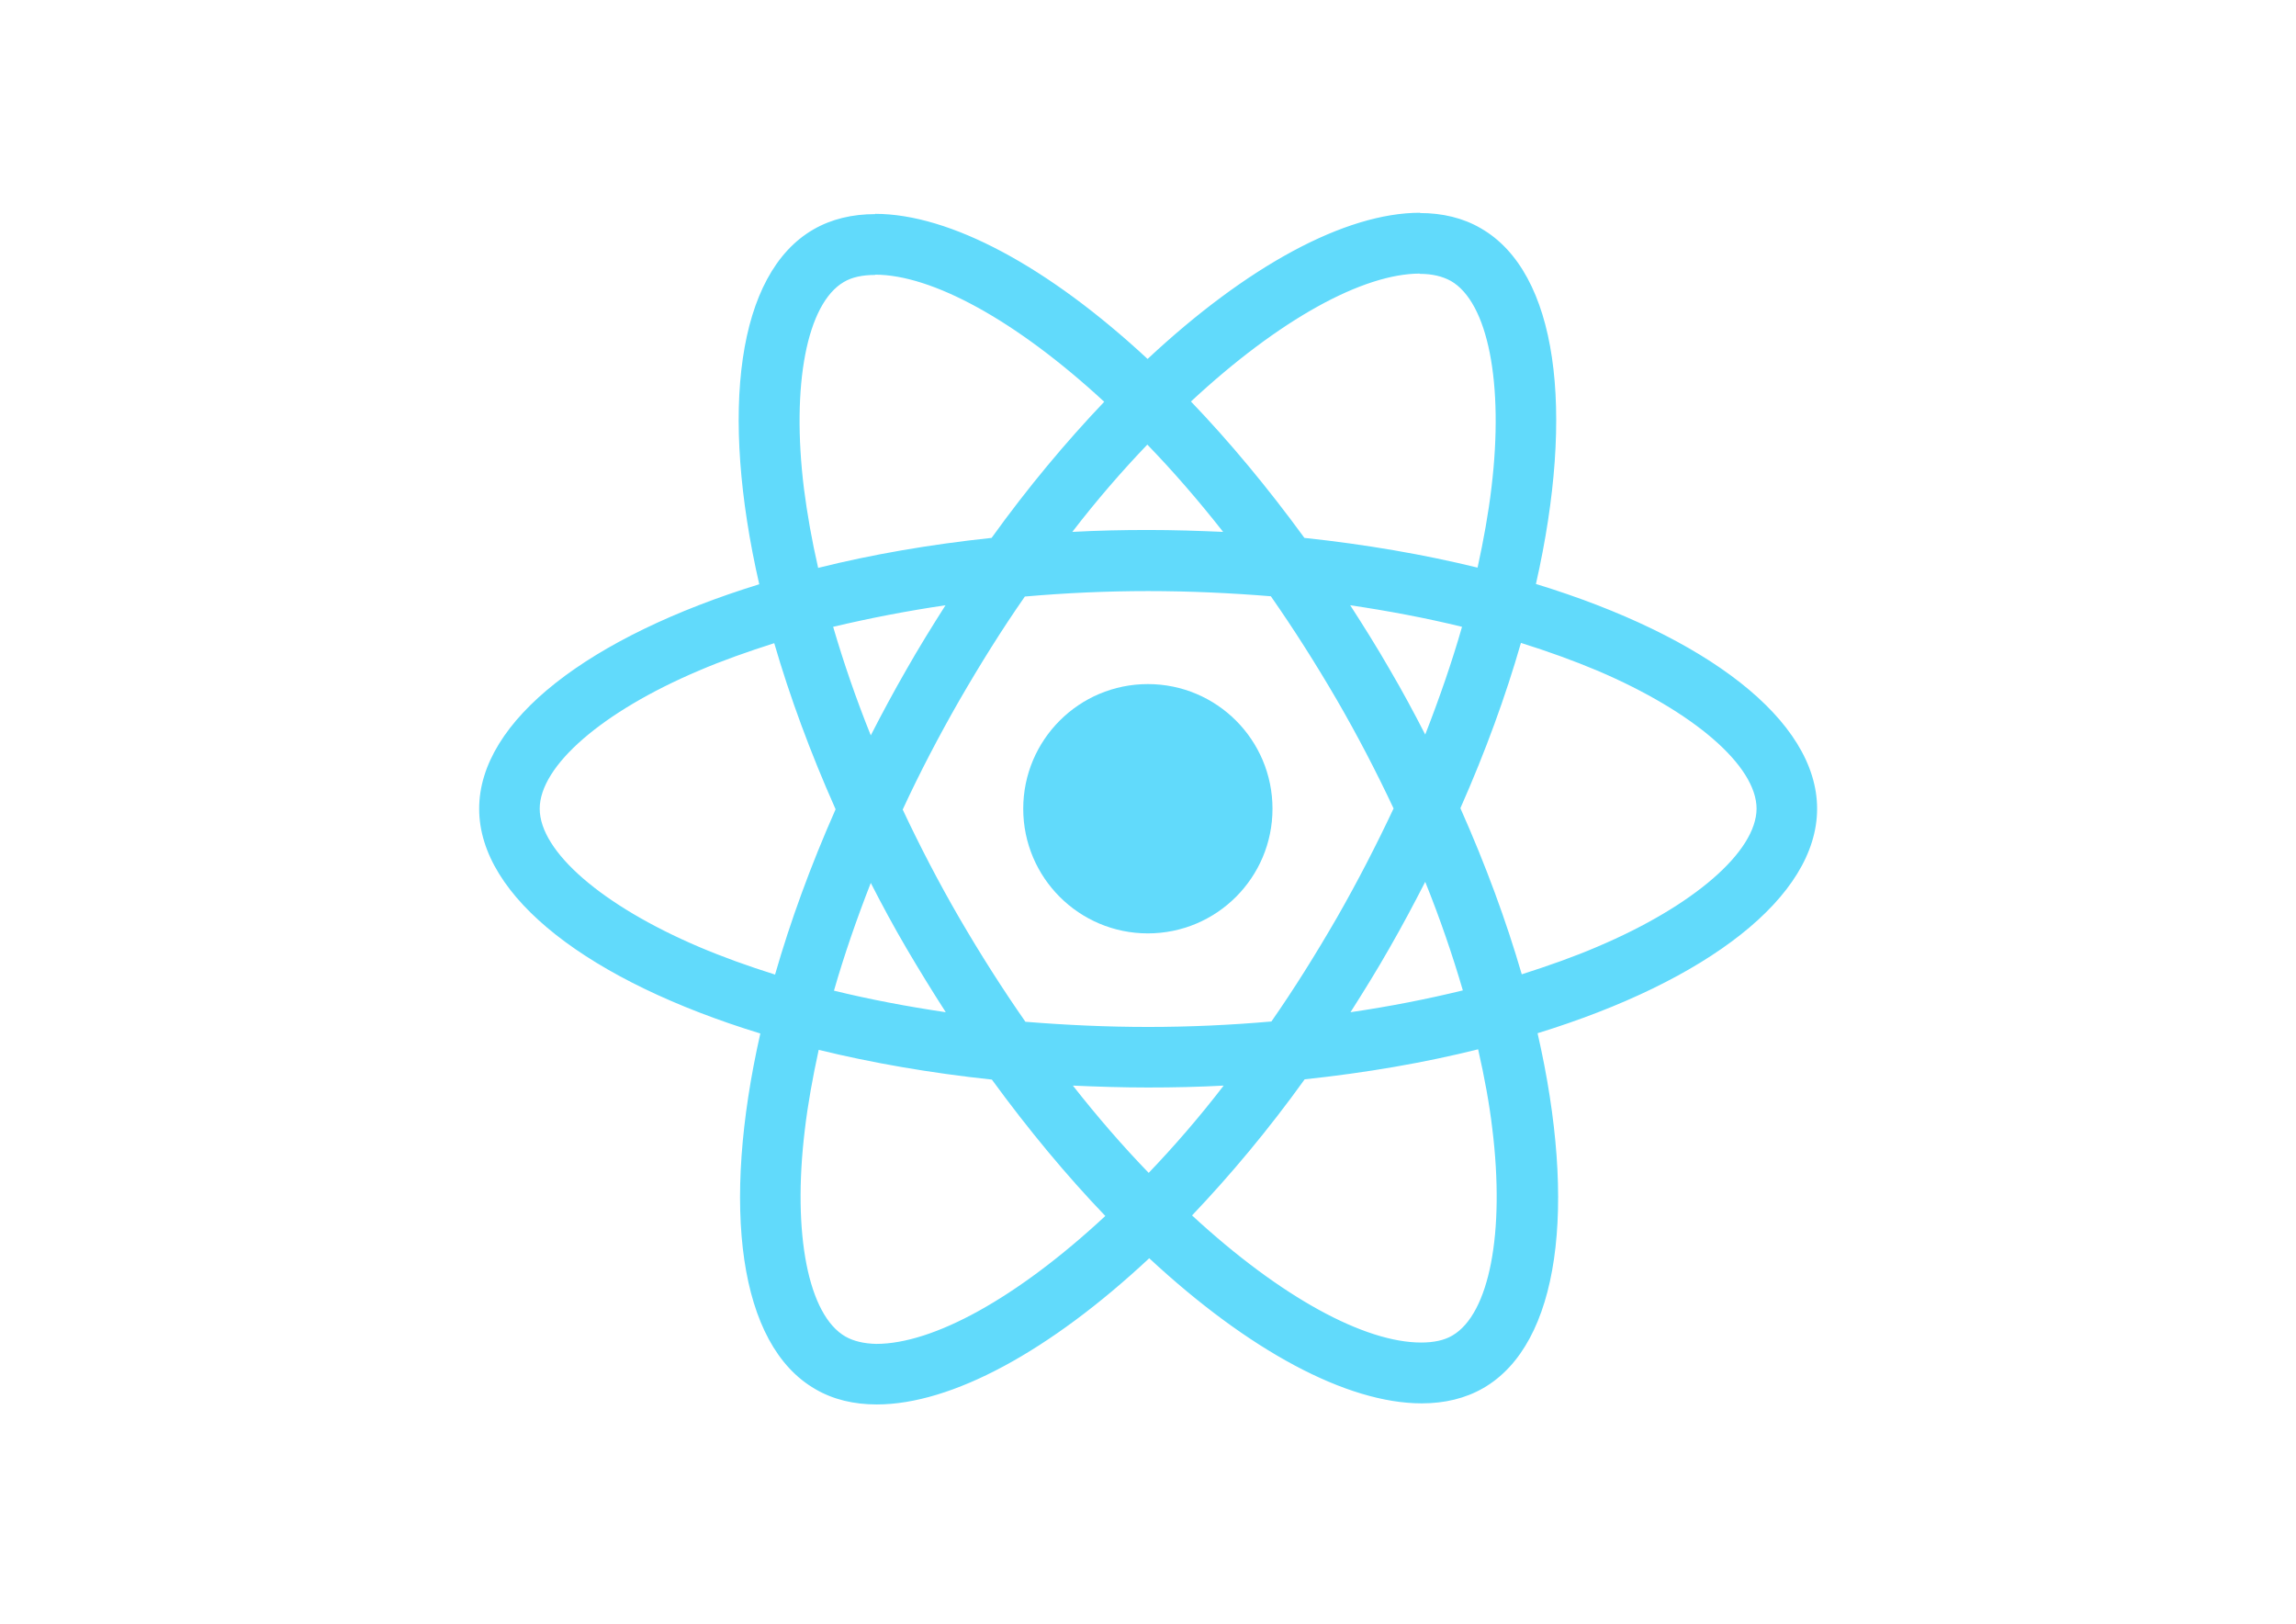
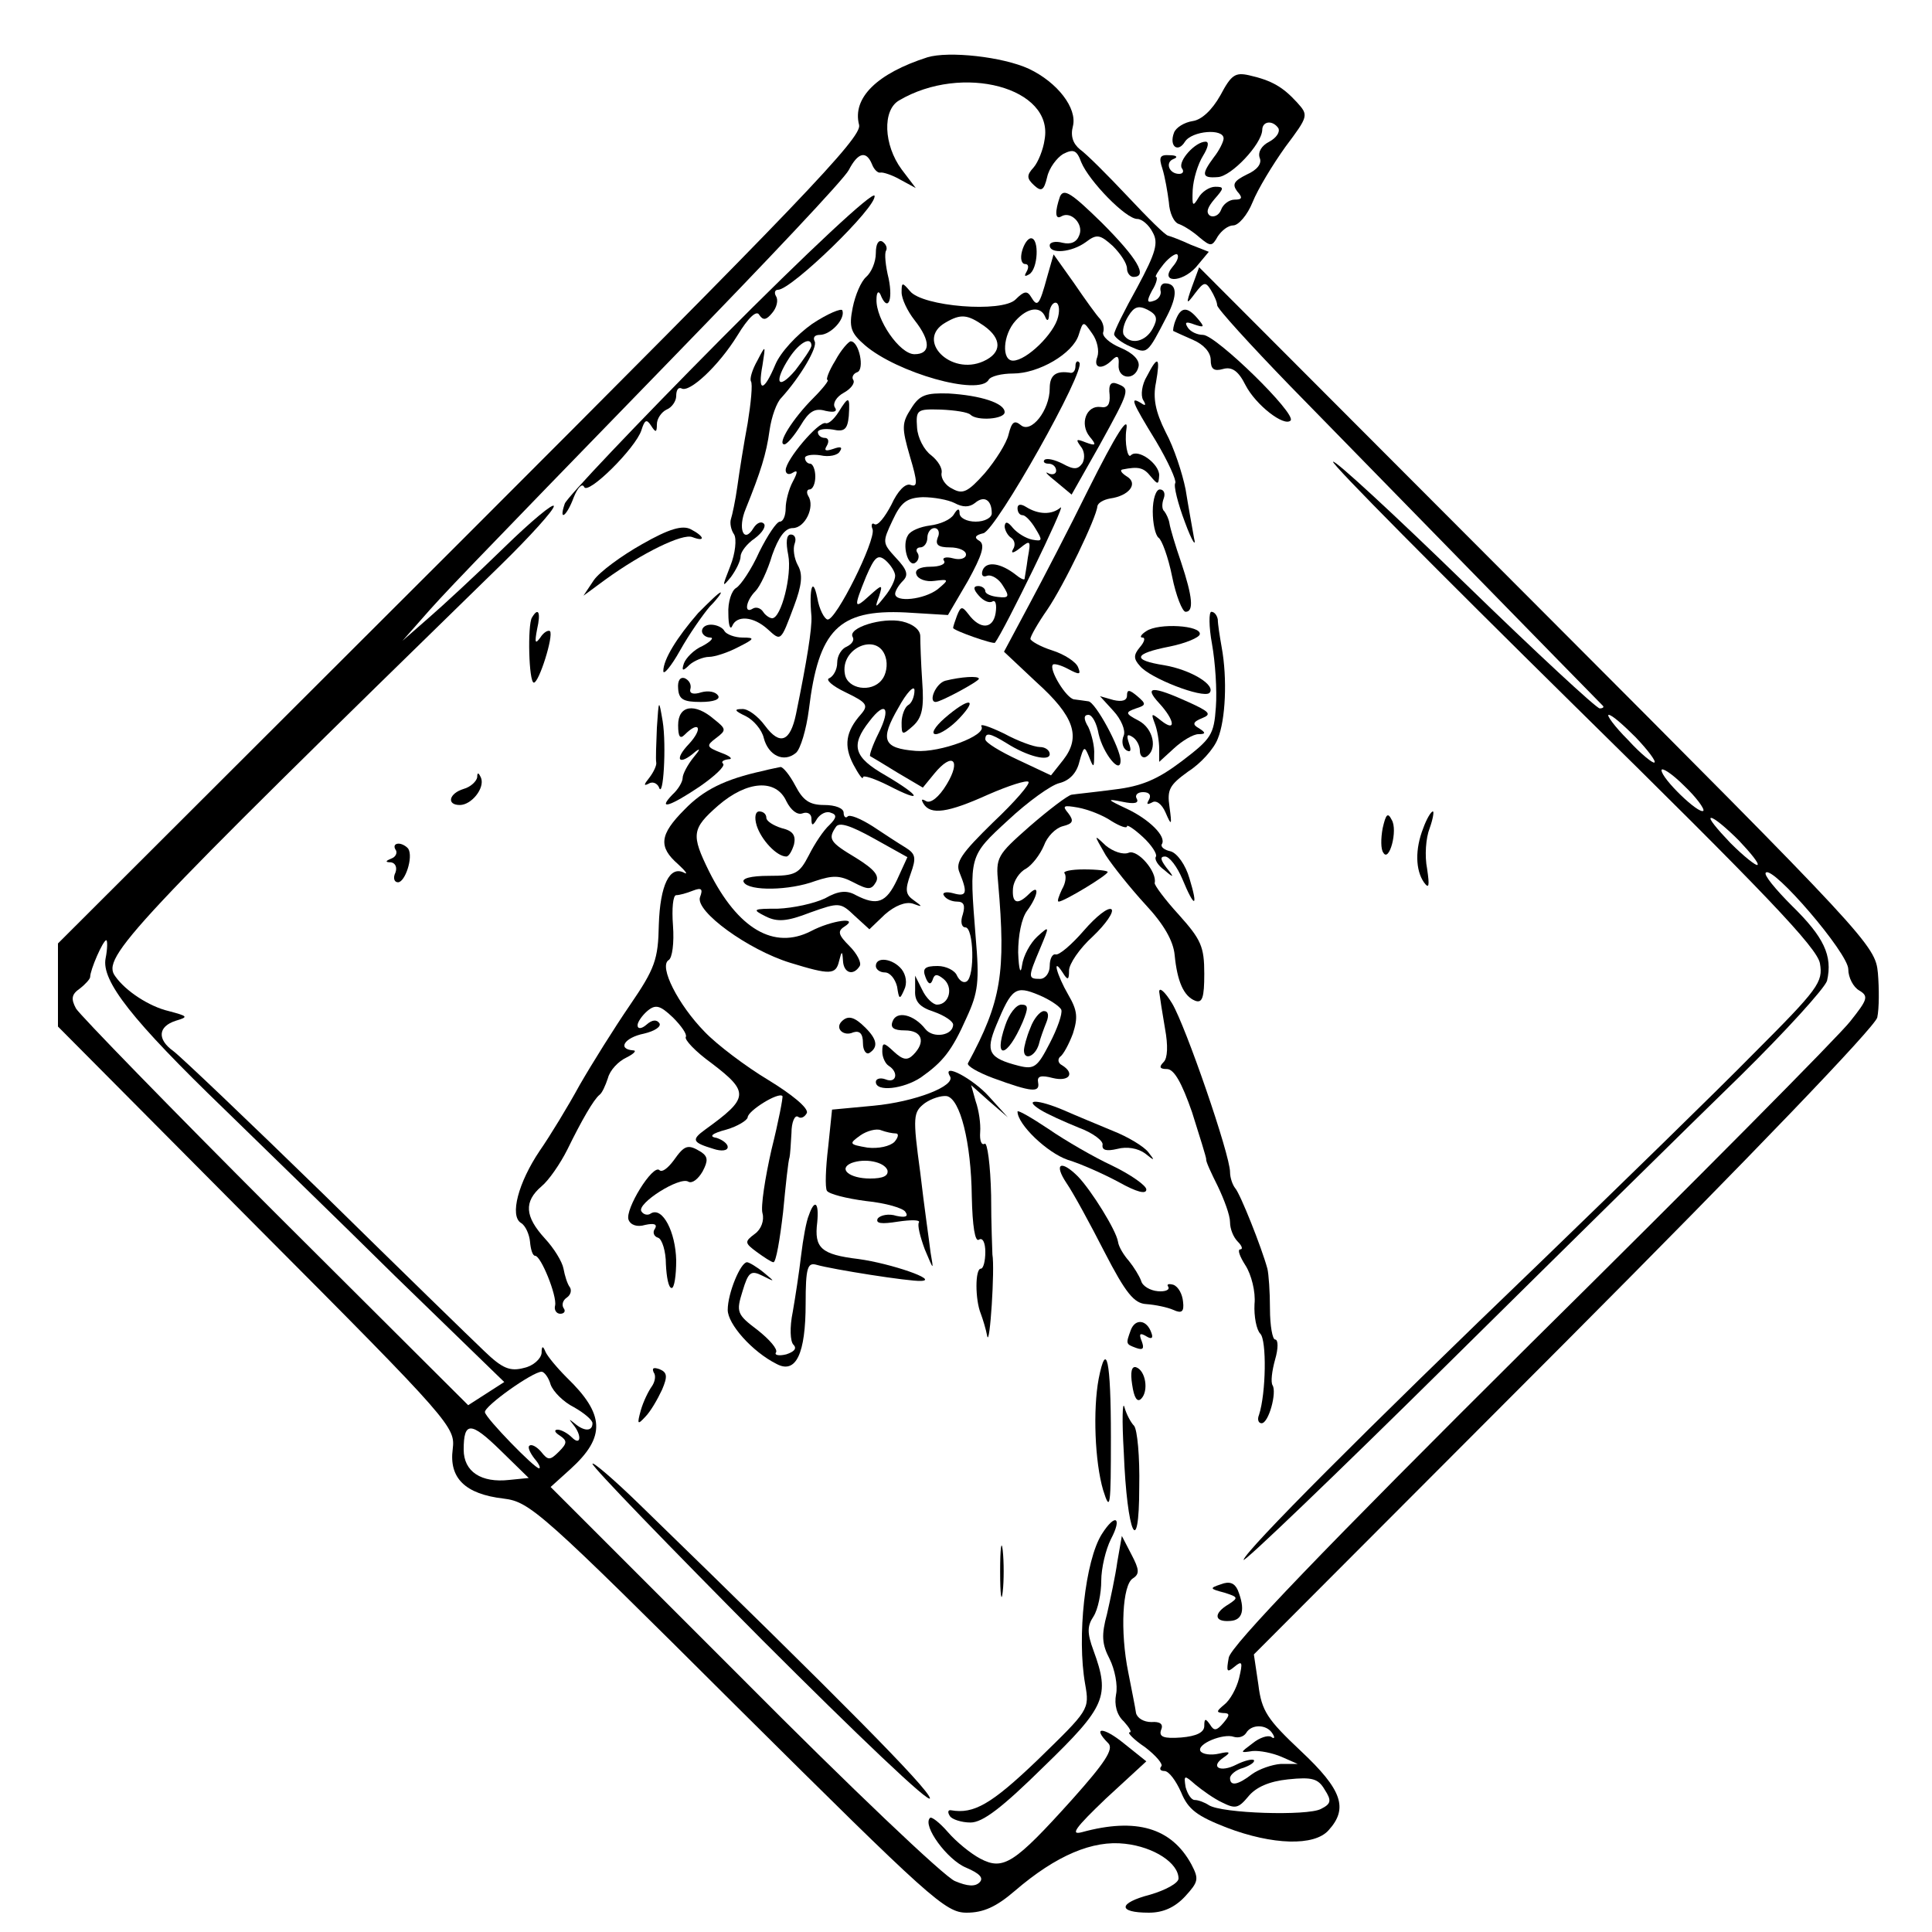
- <svg xmlns="http://www.w3.org/2000/svg" viewBox="0 0 841.9 595.3">
-   <g fill="#61DAFB">
-     <path d="M666.3 296.5c0-32.5-40.7-63.3-103.1-82.4 14.4-63.6 8-114.2-20.2-130.4-6.5-3.8-14.1-5.6-22.4-5.6v22.3c4.6 0 8.3.9 11.4 2.6 13.6 7.8 19.5 37.5 14.9 75.7-1.1 9.4-2.9 19.3-5.1 29.4-19.6-4.8-41-8.5-63.5-10.9-13.5-18.5-27.5-35.3-41.6-50 32.6-30.3 63.2-46.9 84-46.9V78c-27.5 0-63.5 19.6-99.9 53.6-36.4-33.8-72.4-53.2-99.9-53.2v22.3c20.7 0 51.4 16.5 84 46.6-14 14.7-28 31.4-41.3 49.9-22.6 2.4-44 6.1-63.6 11-2.3-10-4-19.7-5.2-29-4.7-38.2 1.1-67.9 14.6-75.8 3-1.8 6.9-2.6 11.5-2.6V78.5c-8.4 0-16 1.8-22.6 5.6-28.1 16.2-34.4 66.7-19.9 130.1-62.2 19.2-102.7 49.9-102.7 82.3 0 32.5 40.7 63.3 103.1 82.4-14.4 63.6-8 114.2 20.2 130.4 6.5 3.8 14.1 5.6 22.5 5.6 27.5 0 63.5-19.6 99.9-53.6 36.4 33.8 72.4 53.2 99.9 53.2 8.4 0 16-1.8 22.6-5.6 28.1-16.2 34.4-66.7 19.9-130.1 62-19.1 102.5-49.9 102.5-82.3zm-130.2-66.7c-3.7 12.9-8.3 26.2-13.5 39.5-4.1-8-8.4-16-13.1-24-4.6-8-9.5-15.8-14.4-23.4 14.2 2.1 27.9 4.7 41 7.9zm-45.8 106.5c-7.8 13.5-15.8 26.3-24.1 38.2-14.9 1.3-30 2-45.2 2-15.1 0-30.2-.7-45-1.9-8.3-11.9-16.4-24.6-24.2-38-7.6-13.1-14.5-26.4-20.8-39.8 6.2-13.4 13.2-26.8 20.7-39.9 7.8-13.5 15.8-26.3 24.1-38.2 14.9-1.3 30-2 45.2-2 15.1 0 30.2.7 45 1.9 8.3 11.9 16.4 24.6 24.2 38 7.6 13.1 14.5 26.4 20.8 39.8-6.3 13.4-13.2 26.8-20.7 39.9zm32.3-13c5.4 13.4 10 26.8 13.8 39.8-13.1 3.2-26.9 5.9-41.2 8 4.9-7.7 9.8-15.6 14.4-23.7 4.6-8 8.9-16.1 13-24.1zM421.2 430c-9.3-9.6-18.6-20.3-27.8-32 9 .4 18.2.7 27.5.7 9.4 0 18.7-.2 27.8-.7-9 11.7-18.3 22.4-27.5 32zm-74.4-58.9c-14.2-2.1-27.9-4.7-41-7.9 3.7-12.9 8.3-26.2 13.5-39.5 4.1 8 8.4 16 13.1 24 4.7 8 9.5 15.8 14.4 23.4zM420.7 163c9.3 9.6 18.6 20.3 27.8 32-9-.4-18.2-.7-27.5-.7-9.4 0-18.7.2-27.8.7 9-11.7 18.3-22.4 27.5-32zm-74 58.9c-4.9 7.7-9.8 15.6-14.4 23.7-4.6 8-8.9 16-13 24-5.4-13.4-10-26.8-13.8-39.8 13.1-3.1 26.9-5.8 41.2-7.9zm-90.5 125.2c-35.4-15.1-58.3-34.9-58.3-50.6 0-15.7 22.9-35.6 58.3-50.6 8.6-3.7 18-7 27.7-10.1 5.7 19.6 13.2 40 22.5 60.9-9.2 20.8-16.6 41.1-22.2 60.6-9.9-3.1-19.3-6.5-28-10.2zM310 490c-13.6-7.8-19.5-37.5-14.9-75.7 1.1-9.4 2.9-19.3 5.1-29.4 19.6 4.8 41 8.5 63.5 10.9 13.5 18.5 27.5 35.3 41.6 50-32.6 30.3-63.2 46.9-84 46.9-4.5-.1-8.3-1-11.3-2.7zm237.2-76.2c4.7 38.2-1.1 67.9-14.6 75.8-3 1.8-6.9 2.6-11.5 2.6-20.7 0-51.4-16.5-84-46.6 14-14.7 28-31.4 41.3-49.9 22.6-2.4 44-6.1 63.6-11 2.3 10.1 4.1 19.8 5.2 29.1zm38.5-66.7c-8.6 3.7-18 7-27.7 10.1-5.7-19.6-13.2-40-22.5-60.9 9.2-20.8 16.6-41.1 22.2-60.6 9.9 3.1 19.3 6.5 28.1 10.2 35.4 15.1 58.3 34.9 58.3 50.6-.1 15.7-23 35.6-58.4 50.6zM320.8 78.4z" />
-     <circle cx="420.9" cy="296.5" r="45.7" />
-     <path d="M520.5 78.1z" />
+ <svg xmlns="http://www.w3.org/2000/svg" version="1.0" width="300pt" height="300pt" viewBox="0 0 300 300" preserveAspectRatio="xMidYMid meet">
+   <g transform="translate(0,300) scale(0.1,-0.1)" fill="#000000" stroke="none">
+     <path d="M1440 2911 c-78 -25 -117 -63 -106 -105 5 -19 -92 -120 -619 -647 l-625 -624 0 -65 0 -64 309 -311 c303 -304 308 -311 304 -345 -6 -45 19 -70 79 -77 41 -5 58 -20 363 -324 300 -298 323 -319 356 -319 26 0 46 9 75 34 64 55 121 79 171 73 45 -5 83 -30 83 -54 0 -7 -20 -18 -44 -25 -50 -13 -51 -28 -2 -28 22 0 40 8 56 25 21 23 22 27 10 50 -31 57 -86 73 -170 50 -19 -5 -10 7 37 52 l63 58 -35 28 c-32 26 -50 26 -24 0 9 -9 -6 -31 -56 -87 -90 -100 -107 -111 -143 -92 -15 8 -37 26 -50 41 -13 15 -26 25 -28 22 -12 -12 27 -65 56 -77 21 -9 28 -16 21 -23 -7 -7 -19 -6 -38 2 -16 6 -164 147 -328 312 l-300 300 31 28 c55 50 53 85 -6 142 -15 15 -30 33 -33 40 -4 10 -6 9 -6 -2 -1 -9 -13 -20 -27 -23 -22 -6 -34 -1 -62 26 -19 18 -131 127 -249 243 -118 115 -223 215 -234 223 -25 18 -24 38 4 47 20 6 19 7 -11 15 -30 7 -67 31 -83 54 -22 29 19 73 599 639 45 44 82 85 82 91 0 6 -35 -23 -77 -64 -43 -42 -96 -91 -118 -110 l-40 -35 30 34 c35 40 55 61 395 411 140 144 261 272 268 286 14 27 27 31 36 9 3 -8 9 -14 13 -13 4 1 19 -4 31 -11 l24 -13 -22 29 c-28 38 -30 92 -4 107 98 58 241 20 226 -61 -2 -15 -10 -35 -17 -43 -11 -12 -11 -17 1 -28 11 -10 15 -8 20 13 3 14 15 30 25 36 16 8 21 6 28 -13 12 -29 69 -88 87 -88 7 0 18 -9 24 -21 9 -16 5 -31 -24 -85 -20 -36 -36 -68 -36 -73 0 -4 11 -13 25 -19 27 -12 26 -13 57 47 17 33 16 51 -3 51 -5 0 -8 -5 -7 -11 2 -6 -3 -14 -10 -16 -11 -4 -12 -1 -3 16 7 11 9 21 6 21 -2 0 3 9 12 20 9 11 19 17 21 15 3 -3 0 -11 -7 -19 -21 -25 13 -26 36 -1 l20 24 -28 11 c-15 7 -31 13 -35 14 -4 0 -32 28 -63 61 -31 33 -64 66 -74 73 -11 9 -15 21 -11 36 7 28 -24 68 -68 89 -41 19 -125 28 -158 18z m350 -421 c-11 -21 -35 -26 -45 -10 -3 5 0 18 7 29 9 15 16 17 30 10 15 -8 16 -14 8 -29z m-1626 -978 c-7 -35 41 -96 185 -235 52 -51 171 -166 264 -258 l170 -165 -28 -18 -28 -18 -299 298 c-165 165 -304 308 -310 318 -8 15 -7 22 6 31 9 7 16 15 16 18 0 11 20 57 25 57 2 0 2 -13 -1 -28z m691 -662 c4 -11 20 -27 36 -35 16 -9 29 -20 29 -25 0 -13 -13 -13 -28 0 -9 7 -9 7 -2 -2 14 -17 12 -34 -2 -20 -7 7 -17 12 -22 12 -6 0 -5 -4 3 -9 12 -8 12 -12 -1 -25 -14 -14 -17 -14 -28 0 -7 8 -15 12 -18 9 -3 -2 1 -11 8 -20 7 -8 10 -15 7 -15 -7 0 -82 77 -84 87 -2 9 74 63 88 63 4 0 11 -9 14 -20z m-64 -148 c-44 -5 -71 13 -71 47 0 44 11 44 57 -1 l44 -43 -30 -3z" />
+     <path d="M1895 2852 c-13 -23 -29 -38 -43 -40 -13 -2 -26 -10 -29 -18 -8 -21 6 -32 17 -14 11 17 60 21 60 5 0 -5 -7 -19 -15 -29 -20 -27 -19 -33 6 -31 21 1 68 51 69 73 0 14 16 16 25 3 3 -6 -3 -15 -14 -21 -12 -6 -18 -16 -15 -25 4 -9 -4 -19 -20 -26 -20 -10 -23 -15 -15 -26 9 -10 8 -13 -4 -13 -8 0 -18 -7 -21 -16 -3 -8 -11 -12 -17 -9 -7 5 -4 13 7 26 15 17 15 19 1 19 -9 0 -21 -8 -26 -17 -9 -15 -10 -13 -9 12 1 17 8 40 16 53 8 13 10 22 4 22 -16 0 -43 -30 -37 -41 4 -5 2 -9 -4 -9 -16 0 -22 18 -9 23 8 3 5 6 -6 6 -15 1 -17 -3 -11 -21 4 -13 8 -36 10 -52 1 -17 8 -32 16 -34 8 -3 22 -12 32 -21 17 -14 19 -14 28 2 6 9 16 17 24 17 8 0 22 16 30 36 8 20 31 58 51 86 36 48 36 49 18 69 -22 24 -39 34 -74 42 -22 5 -28 1 -45 -31z" />
+     <path d="M1119 2473 c-130 -131 -239 -246 -242 -255 -10 -29 3 -20 14 10 6 15 13 22 16 16 5 -14 80 60 89 88 5 16 8 18 15 7 7 -11 9 -11 9 2 0 9 7 19 15 23 8 3 15 13 15 21 0 9 3 14 8 12 12 -8 58 35 87 82 17 28 30 40 34 32 6 -9 11 -8 20 3 7 8 10 20 6 26 -3 5 -2 10 3 10 21 0 154 129 150 146 -2 8 -102 -85 -239 -223z" />
+     <path d="M1646 2695 c-8 -23 -8 -37 2 -31 15 9 35 -12 28 -29 -4 -11 -13 -15 -26 -12 -11 3 -20 1 -20 -4 0 -14 34 -11 56 5 17 13 22 12 42 -6 12 -12 22 -27 22 -35 0 -7 5 -13 10 -13 23 0 6 29 -49 84 -47 46 -59 54 -65 41z" />
+     <path d="M1360 2607 c0 -14 -7 -30 -15 -37 -8 -7 -17 -28 -21 -48 -6 -30 -3 -39 19 -58 50 -43 177 -79 192 -54 3 6 21 10 38 10 40 0 93 31 102 60 7 22 7 22 21 2 8 -11 11 -27 8 -36 -7 -18 7 -21 23 -5 8 8 11 6 10 -7 -2 -23 26 -26 31 -3 2 10 -9 21 -28 29 -17 7 -29 18 -27 24 2 6 0 15 -5 21 -5 5 -23 30 -40 55 l-32 45 -10 -35 c-12 -44 -15 -48 -25 -31 -6 10 -11 9 -24 -4 -21 -21 -145 -11 -164 13 -12 14 -13 14 -13 -2 0 -10 9 -29 20 -43 26 -33 25 -53 0 -53 -23 0 -60 54 -59 85 0 11 3 14 6 8 11 -28 20 -11 13 24 -5 20 -7 40 -4 44 2 4 0 10 -6 14 -6 3 -10 -4 -10 -18z m283 -99 c-6 -26 -49 -68 -70 -68 -18 0 -16 40 4 62 19 21 39 23 46 6 3 -8 6 -6 6 5 1 9 5 17 10 17 5 0 7 -10 4 -22z m-115 -14 c28 -20 28 -42 -1 -55 -51 -23 -106 33 -59 60 24 14 34 13 60 -5z" />
+     <path d="M1587 2610 c-3 -11 -1 -20 5 -20 5 0 6 -5 2 -12 -4 -7 -3 -8 4 -4 14 8 16 56 3 56 -5 0 -11 -9 -14 -20z" />
+     <path d="M1851 2555 c-10 -28 -9 -29 5 -10 13 17 16 18 24 5 5 -8 10 -19 10 -24 0 -5 51 -61 113 -125 90 -92 468 -479 486 -497 2 -2 0 -4 -5 -4 -5 0 -99 87 -209 194 -110 107 -202 192 -205 189 -3 -3 165 -172 373 -377 297 -292 379 -378 383 -402 5 -29 -2 -39 -103 -140 -59 -60 -207 -204 -328 -321 -279 -268 -459 -449 -464 -465 -2 -7 142 131 320 307 178 176 382 377 452 445 70 69 130 135 134 147 9 39 -5 68 -54 116 -26 26 -45 49 -41 52 11 11 128 -125 128 -150 0 -13 8 -28 17 -33 15 -9 13 -14 -14 -48 -17 -22 -240 -247 -496 -500 -321 -319 -466 -470 -469 -488 -4 -22 -3 -24 9 -14 12 10 13 7 7 -18 -4 -16 -14 -34 -23 -41 -12 -10 -13 -12 -2 -13 11 0 11 -3 1 -15 -11 -13 -15 -13 -21 -3 -7 10 -9 10 -9 -2 0 -10 -12 -16 -36 -18 -27 -2 -35 1 -31 12 4 9 -2 13 -15 12 -12 0 -22 6 -24 14 -1 8 -7 37 -12 63 -13 64 -9 136 7 146 11 7 10 14 -2 37 l-15 29 -7 -40 c-3 -22 -11 -59 -16 -81 -9 -33 -8 -47 4 -70 8 -16 13 -41 10 -55 -3 -16 1 -32 12 -42 9 -10 13 -17 9 -17 -4 0 6 -11 24 -23 17 -13 29 -27 25 -30 -3 -4 -1 -7 5 -7 7 0 18 -15 26 -33 11 -27 25 -37 71 -55 71 -27 136 -29 158 -4 31 34 21 63 -43 123 -52 49 -61 62 -66 103 l-7 47 481 482 c294 295 483 492 487 507 3 14 3 45 1 69 -4 43 -14 54 -529 570 l-525 526 -11 -30z m689 -700 c18 -19 32 -37 29 -39 -2 -2 -21 13 -41 35 -21 21 -34 39 -30 39 5 0 23 -16 42 -35z m105 -114 c-7 -6 -65 50 -65 63 0 5 16 -5 35 -24 19 -18 32 -36 30 -39z m55 -46 c18 -19 32 -36 29 -38 -2 -2 -21 13 -42 34 -21 22 -35 39 -30 39 5 0 24 -16 43 -35z m-724 -1387 c4 -6 3 -9 -2 -5 -5 3 -18 -1 -29 -10 -20 -15 -20 -15 0 -12 11 1 31 -3 45 -9 l25 -11 -26 0 c-14 -1 -34 -8 -45 -16 -22 -17 -34 -19 -34 -6 0 5 9 13 21 16 11 4 18 9 16 12 -3 2 -15 -1 -27 -7 -25 -13 -42 -4 -20 11 12 8 10 10 -7 6 -13 -3 -26 -1 -29 4 -6 11 36 28 52 22 7 -2 15 0 19 6 8 14 32 14 41 -1z m-78 -107 c20 -10 25 -9 40 9 12 15 33 24 62 27 38 4 47 1 57 -16 11 -17 10 -22 -6 -30 -21 -11 -154 -7 -174 6 -6 4 -16 8 -22 8 -5 0 -11 9 -14 20 -3 19 -2 19 15 4 11 -9 29 -22 42 -28z" />
+     <path d="M1261 2497 c-24 -17 -49 -44 -57 -63 -18 -43 -28 -44 -20 -1 5 32 5 32 -8 7 -8 -14 -12 -28 -10 -32 3 -4 0 -34 -5 -65 -6 -32 -13 -76 -16 -98 -3 -22 -8 -45 -10 -51 -2 -6 0 -17 5 -24 4 -7 2 -29 -6 -49 -13 -33 -13 -34 1 -17 8 11 15 25 15 32 0 7 10 20 22 28 12 9 18 19 14 23 -4 4 -11 1 -16 -7 -15 -25 -25 -1 -12 30 23 57 32 85 37 122 3 21 11 43 18 50 30 33 57 79 52 88 -3 6 0 10 8 10 17 0 40 25 35 38 -1 4 -23 -5 -47 -21z m-1 -34 c-1 -5 -12 -21 -25 -38 -28 -33 -34 -18 -9 20 16 24 34 33 34 18z" />
+     <path d="M1826 2504 c-4 -9 -5 -18 -4 -18 2 -1 15 -7 31 -14 16 -7 27 -19 27 -31 0 -14 5 -18 19 -14 14 4 24 -3 35 -25 16 -31 60 -65 70 -55 10 10 -116 133 -136 133 -9 0 -20 5 -24 12 -5 8 -2 9 11 4 15 -5 16 -4 5 9 -16 19 -26 19 -34 -1z" />
+     <path d="M1297 2440 c-10 -16 -15 -30 -12 -30 3 0 -7 -13 -22 -28 -32 -32 -57 -72 -45 -72 4 0 15 13 25 29 13 22 22 28 39 23 14 -3 19 -1 14 6 -3 6 3 16 14 22 11 6 18 15 15 20 -3 4 0 10 6 12 12 4 3 48 -10 48 -3 0 -15 -13 -24 -30z" />
+     <path d="M1670 2432 c0 -7 -3 -11 -7 -11 -23 4 -33 -3 -33 -24 0 -34 -29 -71 -45 -57 -10 8 -14 5 -19 -15 -3 -13 -20 -40 -37 -60 -26 -29 -34 -33 -50 -24 -11 5 -18 16 -17 24 2 8 -6 20 -16 28 -11 8 -21 27 -22 43 -2 28 0 29 37 28 22 -1 42 -4 46 -8 10 -10 53 -7 53 4 0 14 -37 26 -87 29 -35 1 -45 -2 -58 -23 -15 -23 -15 -30 -2 -75 12 -40 12 -48 1 -44 -8 3 -20 -9 -30 -31 -10 -19 -21 -33 -26 -30 -4 3 -6 -1 -3 -8 5 -17 -57 -142 -70 -140 -5 1 -13 16 -16 34 -7 34 -13 14 -9 -29 1 -19 -7 -69 -24 -152 -9 -43 -25 -49 -48 -18 -11 15 -27 27 -36 26 -13 0 -11 -3 6 -11 12 -6 25 -21 28 -34 7 -27 31 -39 50 -23 7 6 16 36 20 67 15 124 46 156 150 151 l66 -4 31 53 c22 40 27 56 18 62 -9 5 -7 9 6 12 20 5 160 254 149 265 -3 4 -6 1 -6 -5z m-188 -213 c13 -7 23 -7 32 0 14 12 26 5 26 -16 0 -7 -11 -13 -25 -13 -14 0 -25 6 -25 13 0 8 -3 8 -9 -2 -5 -8 -21 -15 -37 -17 -15 -2 -30 -8 -34 -15 -10 -15 0 -50 11 -43 5 3 7 10 4 15 -4 5 -1 9 4 9 6 0 11 7 11 15 0 8 5 15 11 15 6 0 9 -7 5 -15 -4 -11 1 -15 19 -15 14 0 25 -5 25 -11 0 -6 -9 -9 -20 -6 -11 3 -18 1 -14 -4 3 -5 -7 -9 -21 -9 -17 0 -25 -5 -22 -12 2 -7 15 -12 28 -10 23 3 23 2 5 -13 -21 -16 -66 -21 -66 -7 0 4 5 13 12 20 9 9 7 17 -11 36 -21 23 -21 24 -5 58 13 28 22 35 47 36 17 0 39 -4 49 -9z m-92 -113 c0 -7 -7 -21 -16 -32 -15 -19 -16 -19 -9 0 6 19 5 19 -15 1 -24 -22 -25 -19 -5 30 13 30 18 35 30 25 8 -7 15 -18 15 -24z" />
+     <path d="M1781 2416 c-8 -13 -10 -30 -6 -37 5 -8 4 -10 -3 -5 -18 11 -15 3 23 -59 19 -32 32 -61 30 -65 -3 -4 4 -32 15 -61 11 -30 18 -40 14 -24 -3 17 -9 50 -13 75 -5 25 -18 65 -31 89 -16 32 -20 53 -15 77 7 40 3 43 -14 10z" />
+     <path d="M1723 2387 c1 -15 -3 -21 -14 -19 -22 3 -33 -26 -17 -46 11 -13 10 -15 -6 -9 -15 6 -16 5 -8 -6 6 -7 7 -18 3 -26 -7 -10 -13 -11 -31 -1 -12 6 -24 9 -28 6 -3 -3 0 -6 6 -6 7 0 12 -5 12 -11 0 -5 -6 -7 -12 -4 -7 4 -2 -2 12 -13 l24 -20 43 76 c48 87 48 88 28 96 -10 4 -14 -1 -12 -17z" />
+     <path d="M1302 2360 c-7 -11 -16 -19 -20 -17 -11 3 -62 -57 -62 -73 0 -6 5 -8 11 -4 8 5 8 1 0 -14 -6 -11 -11 -30 -11 -41 0 -12 -4 -21 -9 -21 -5 0 -19 -21 -32 -47 -12 -27 -29 -52 -36 -56 -7 -4 -13 -22 -12 -40 0 -18 3 -26 6 -19 7 17 33 15 55 -5 21 -19 20 -20 41 36 12 32 14 49 6 63 -6 11 -8 26 -5 34 3 8 0 14 -6 14 -7 0 -8 -12 -4 -32 6 -31 -11 -98 -25 -98 -4 0 -11 5 -14 10 -4 6 -11 8 -16 5 -14 -9 -11 12 4 27 7 7 19 32 26 56 10 28 20 42 32 42 19 0 35 33 24 50 -3 5 -2 10 2 10 5 0 9 9 9 20 0 11 -4 20 -8 20 -4 0 -8 4 -8 9 0 4 11 6 24 4 13 -3 27 0 30 6 5 7 1 8 -10 4 -12 -4 -15 -3 -10 5 4 7 2 12 -3 12 -6 0 -11 4 -11 9 0 4 10 6 23 4 18 -4 23 0 25 21 2 31 0 32 -16 6z" />
+     <path d="M1689 2238 c-28 -57 -69 -136 -91 -177 l-39 -73 50 -47 c59 -53 70 -85 42 -121 l-19 -24 -51 24 c-28 13 -51 27 -51 32 0 11 7 10 33 -6 33 -21 67 -29 67 -17 0 6 -7 11 -15 11 -9 0 -34 9 -56 21 -23 11 -38 16 -35 11 8 -14 -64 -41 -102 -38 -51 4 -56 17 -27 67 13 24 25 36 25 27 0 -9 -4 -20 -10 -23 -5 -3 -10 -16 -10 -27 0 -20 1 -20 18 -5 14 13 17 28 14 69 -2 29 -3 61 -3 70 0 10 -11 19 -28 23 -31 7 -85 -10 -77 -24 3 -5 -1 -11 -9 -15 -8 -3 -15 -14 -15 -25 0 -11 -6 -21 -12 -24 -7 -2 4 -12 25 -22 33 -16 36 -20 24 -34 -24 -27 -27 -49 -12 -78 8 -15 15 -25 15 -20 0 4 18 -2 40 -13 54 -28 51 -17 -5 16 -49 28 -55 46 -25 84 25 33 34 21 14 -19 -9 -18 -14 -33 -13 -35 2 -1 22 -13 43 -26 l39 -23 18 22 c28 34 42 21 19 -17 -12 -20 -25 -30 -32 -26 -7 4 -8 3 -4 -4 11 -18 38 -14 100 14 32 14 60 23 63 20 3 -3 -21 -31 -55 -63 -49 -48 -59 -62 -52 -78 13 -32 11 -38 -10 -32 -11 3 -18 1 -14 -4 3 -5 12 -9 20 -9 11 0 13 -6 9 -20 -4 -11 -2 -20 4 -20 13 0 15 -76 2 -84 -5 -3 -11 1 -15 9 -3 8 -17 15 -30 15 -20 0 -24 -4 -19 -17 4 -11 8 -13 11 -5 3 10 7 10 17 2 16 -13 9 -40 -10 -40 -6 0 -17 10 -23 23 l-11 22 0 -23 c-1 -17 7 -26 29 -33 17 -6 30 -15 30 -20 0 -17 -31 -22 -43 -7 -18 23 -45 29 -51 12 -4 -10 2 -14 19 -14 27 0 33 -18 13 -38 -9 -9 -16 -8 -30 5 -16 15 -18 15 -18 0 0 -9 5 -19 10 -22 16 -10 12 -28 -5 -21 -8 3 -15 1 -15 -4 0 -16 43 -11 70 7 34 24 48 41 71 93 18 39 20 56 14 125 -10 127 -11 125 51 182 30 28 66 54 79 57 16 4 27 16 31 33 7 25 8 25 15 8 7 -18 8 -18 8 3 1 13 -4 32 -9 43 -8 13 -7 19 0 19 6 0 13 -13 16 -30 7 -30 34 -64 34 -41 0 19 -39 91 -50 92 -6 1 -15 2 -22 3 -12 1 -40 47 -33 54 2 2 13 -1 24 -7 17 -9 20 -9 15 3 -3 8 -21 20 -40 26 -19 6 -34 15 -34 18 0 4 12 25 26 45 26 38 77 144 78 161 1 5 9 10 20 12 29 4 44 23 26 34 -8 5 -12 10 -7 11 25 5 33 3 44 -11 11 -13 12 -13 13 2 0 18 -33 42 -44 31 -5 -6 -10 20 -7 40 4 24 -15 -5 -60 -95z m-314 -258 c4 -12 1 -28 -6 -36 -16 -20 -53 -14 -57 9 -8 41 51 66 63 27z" />
+     <path d="M1790 2206 c0 -19 4 -37 9 -41 5 -3 15 -30 21 -60 6 -30 16 -55 21 -55 13 0 11 23 -7 77 -9 26 -17 53 -18 60 -1 7 -5 15 -8 19 -4 3 -4 12 -1 20 3 8 0 14 -6 14 -6 0 -11 -15 -11 -34z" />
+     <path d="M1580 2211 c0 -6 3 -11 8 -11 4 0 13 -9 20 -21 11 -18 11 -20 -5 -17 -10 2 -23 10 -30 18 -8 10 -12 11 -13 3 0 -6 5 -15 10 -18 6 -4 7 -12 3 -18 -4 -7 1 -6 11 2 16 13 17 12 12 -15 -2 -16 -5 -31 -5 -33 -1 -2 -7 1 -13 6 -24 19 -46 22 -52 8 -3 -8 0 -12 7 -9 7 2 18 -5 24 -15 11 -17 10 -20 -7 -18 -11 1 -20 5 -20 9 0 4 -5 8 -11 8 -8 0 -8 -5 1 -15 7 -8 16 -12 21 -9 5 3 7 -5 5 -18 -4 -25 -24 -26 -42 -2 -10 13 -12 13 -18 -2 -3 -8 -6 -17 -6 -19 0 -4 63 -26 65 -23 14 18 111 217 102 210 -14 -12 -35 -11 -54 1 -8 5 -13 4 -13 -2z" />
+     <path d="M997 2155 c-32 -18 -66 -43 -75 -56 l-16 -24 34 25 c58 42 120 72 135 66 21 -8 19 1 -2 12 -13 7 -34 1 -76 -23z" />
+     <path d="M1084 2048 c-33 -38 -54 -72 -54 -90 0 -7 12 7 26 32 14 25 35 55 46 68 12 12 19 22 17 22 -3 0 -18 -15 -35 -32z" />
+     <path d="M826 2041 c-7 -11 -5 -101 3 -101 8 0 31 73 25 80 -3 2 -10 -2 -15 -10 -8 -11 -9 -8 -5 13 6 26 2 35 -8 18z" />
+     <path d="M1882 2000 c5 -28 8 -72 6 -98 -3 -43 -7 -49 -53 -84 -37 -28 -62 -39 -105 -44 -30 -4 -60 -7 -66 -8 -6 -1 -35 -23 -65 -49 -51 -45 -53 -48 -49 -89 12 -138 5 -183 -47 -279 -2 -4 15 -14 39 -23 60 -22 73 -23 70 -7 -2 10 4 12 23 7 25 -6 35 7 14 20 -6 3 -7 9 -3 13 5 3 14 20 20 36 8 25 7 36 -7 60 -18 31 -26 61 -9 35 8 -13 10 -12 10 3 0 10 16 34 37 53 20 19 33 38 29 42 -5 4 -24 -11 -43 -33 -19 -22 -39 -39 -44 -37 -5 1 -9 -7 -9 -18 0 -11 -7 -20 -15 -20 -19 0 -19 2 0 47 15 36 15 36 -4 19 -11 -10 -22 -30 -24 -45 -2 -15 -5 -8 -6 20 0 26 5 53 14 65 17 23 20 43 3 26 -18 -18 -27 -15 -25 9 1 11 10 25 20 30 10 6 22 22 28 36 5 14 18 27 29 30 16 4 18 8 9 20 -10 12 -8 13 15 9 16 -3 39 -12 52 -21 13 -8 24 -12 24 -8 0 3 11 -4 25 -17 13 -12 22 -26 20 -30 -3 -4 3 -14 13 -21 15 -13 16 -12 3 4 -9 12 -10 17 -2 17 7 0 19 -16 27 -35 19 -46 25 -45 11 1 -6 21 -19 39 -29 42 -10 2 -16 7 -14 11 8 12 -20 39 -54 55 -32 15 -32 16 -7 11 19 -4 26 -2 22 5 -3 5 1 10 10 10 10 0 13 -5 9 -12 -4 -7 -3 -8 5 -4 6 4 15 -2 21 -16 9 -21 10 -20 6 9 -4 27 0 34 29 55 19 12 40 35 46 51 12 29 15 93 6 142 -3 17 -6 36 -6 43 -1 6 -5 12 -10 12 -4 0 -4 -23 1 -50z m-234 -568 c2 -6 -6 -29 -18 -52 -19 -37 -24 -41 -48 -35 -47 12 -52 22 -35 63 24 58 30 62 66 47 17 -7 33 -18 35 -23z" />
+     <path d="M1561 1408 c-19 -55 3 -51 27 5 9 22 9 27 -2 27 -8 0 -19 -14 -25 -32z" />
+     <path d="M1600 1404 c-6 -14 -10 -30 -10 -35 0 -16 17 -10 23 9 2 9 8 25 12 35 4 10 3 17 -4 17 -6 0 -16 -12 -21 -26z" />
+     <path d="M1090 2020 c0 -5 6 -10 13 -10 6 0 1 -6 -12 -13 -14 -6 -26 -19 -29 -27 -4 -12 -2 -13 9 -2 7 6 21 12 30 12 9 0 30 7 45 15 26 13 27 15 7 15 -12 0 -25 5 -28 10 -3 6 -13 10 -21 10 -8 0 -14 -4 -14 -10z" />
+     <path d="M1780 2020 c-8 -5 -11 -10 -6 -10 5 0 3 -7 -4 -15 -10 -12 -10 -18 0 -29 15 -19 98 -51 108 -42 11 12 -29 36 -70 43 -51 8 -48 18 8 29 25 5 46 14 47 19 3 14 -64 18 -83 5z" />
+     <path d="M1053 1931 c1 -17 8 -21 35 -21 20 0 31 4 27 10 -4 6 -15 8 -26 5 -12 -4 -19 -2 -17 5 2 7 -2 14 -9 17 -7 2 -11 -4 -10 -16z" />
+     <path d="M1468 1943 c-15 -4 -27 -33 -15 -33 8 0 67 32 67 36 0 5 -28 3 -52 -3z" />
+     <path d="M1750 1920 c0 -8 -8 -10 -21 -7 l-21 6 21 -23 c12 -13 19 -30 16 -38 -4 -9 -2 -19 4 -23 7 -4 8 0 4 11 -4 12 -3 15 5 10 7 -4 12 -14 12 -22 0 -8 5 -12 10 -9 18 11 11 44 -12 56 -21 11 -21 13 -4 19 16 5 16 7 2 19 -12 10 -16 11 -16 1z" />
+     <path d="M1800 1908 c24 -26 27 -46 3 -27 -15 12 -16 12 -10 -4 4 -10 7 -28 7 -40 l0 -20 23 21 c13 12 30 22 38 22 11 0 12 2 1 9 -11 6 -10 10 5 16 15 6 11 10 -22 25 -55 25 -70 25 -45 -2z" />
+     <path d="M1020 1870 c-1 -25 -2 -49 -1 -54 1 -4 -4 -15 -11 -24 -8 -10 -9 -13 -1 -9 6 4 13 1 16 -5 7 -22 12 65 6 102 -6 35 -6 35 -9 -10z" />
+     <path d="M1467 1885 c-16 -14 -22 -25 -14 -25 7 0 24 11 37 25 30 32 14 32 -23 0z" />
+     <path d="M1053 1874 c0 -18 3 -22 10 -15 23 23 29 10 7 -14 -24 -25 -16 -35 10 -12 8 6 7 3 -3 -9 -9 -11 -17 -26 -17 -32 0 -6 -7 -18 -16 -26 -24 -25 -3 -18 43 13 23 16 39 31 36 35 -4 3 0 6 8 7 8 0 3 5 -11 10 -23 9 -24 11 -8 23 16 12 16 14 -3 29 -30 26 -56 22 -56 -9z" />
+     <path d="M1185 1803 c-60 -13 -93 -30 -122 -60 -39 -39 -41 -58 -10 -85 12 -11 16 -17 9 -13 -22 11 -37 -19 -39 -81 -1 -54 -6 -68 -45 -125 -24 -35 -59 -91 -78 -124 -18 -33 -46 -79 -62 -102 -33 -49 -47 -101 -29 -112 7 -4 13 -18 14 -29 1 -12 4 -22 8 -22 9 0 34 -62 31 -77 -2 -7 2 -13 8 -13 6 0 9 4 5 9 -3 5 -1 12 5 16 6 4 8 11 5 16 -4 5 -8 18 -10 29 -2 11 -15 32 -29 47 -31 34 -33 57 -5 81 11 9 29 35 40 57 22 45 41 78 50 85 4 3 9 14 13 26 3 12 16 26 29 32 12 6 16 11 10 11 -25 2 -13 20 17 26 17 4 27 11 24 16 -4 6 -11 6 -20 -2 -8 -7 -14 -7 -14 -1 0 5 7 15 15 22 13 11 20 9 40 -10 13 -13 22 -26 20 -30 -3 -4 15 -23 40 -41 59 -45 58 -54 -10 -103 -22 -16 -20 -20 13 -30 12 -4 22 -3 22 3 0 5 -8 11 -17 14 -13 2 -8 7 15 13 17 5 32 14 33 19 0 10 48 40 54 33 1 -2 -6 -39 -17 -83 -10 -44 -17 -89 -14 -99 3 -11 -2 -25 -12 -32 -16 -12 -16 -14 3 -28 11 -8 23 -16 26 -16 4 0 10 35 15 78 4 42 8 80 10 85 1 4 2 21 3 38 0 16 5 28 10 25 5 -4 11 0 14 6 2 8 -24 29 -60 51 -35 21 -80 55 -99 75 -41 42 -71 101 -56 111 6 3 9 27 7 54 -2 26 0 47 5 47 5 0 16 3 26 7 13 5 16 3 11 -10 -8 -22 75 -82 140 -102 62 -19 71 -19 76 3 4 16 5 16 6 0 1 -19 16 -24 26 -8 3 5 -4 19 -16 31 -17 17 -19 23 -8 30 25 16 -20 10 -52 -7 -57 -29 -113 3 -158 93 -28 57 -27 66 14 102 45 39 90 42 106 7 7 -14 17 -22 25 -19 8 3 14 -1 14 -8 0 -12 2 -12 9 0 5 7 14 12 21 9 10 -3 9 -8 -2 -19 -9 -8 -23 -29 -32 -47 -15 -29 -21 -32 -62 -32 -28 0 -43 -4 -39 -10 8 -14 71 -13 111 2 27 9 38 9 59 -2 23 -12 28 -12 35 0 6 10 -2 20 -31 38 -40 24 -44 29 -31 48 5 8 23 2 59 -18 l52 -29 -16 -35 c-17 -36 -31 -41 -64 -24 -14 8 -27 7 -48 -5 -17 -8 -49 -15 -73 -16 -39 0 -41 -1 -19 -12 18 -9 33 -8 69 6 45 16 47 16 69 -5 l23 -21 24 23 c16 14 32 20 43 17 16 -6 16 -5 2 5 -13 9 -14 16 -5 41 9 25 8 31 -8 41 -10 6 -33 21 -51 33 -19 12 -36 19 -39 15 -3 -3 -6 0 -6 6 0 7 -13 12 -30 12 -23 0 -33 7 -45 30 -9 17 -19 29 -23 29 -4 -1 -16 -3 -27 -6z" />
+     <path d="M741 1793 c-1 -6 -10 -15 -21 -18 -23 -7 -27 -25 -6 -25 18 0 39 26 33 42 -4 9 -6 9 -6 1z" />
+     <path d="M1175 1718 c7 -22 31 -48 46 -48 4 0 9 9 12 19 3 14 -2 21 -19 25 -13 4 -24 11 -24 16 0 6 -5 10 -11 10 -6 0 -8 -9 -4 -22z" />
+     <path d="M2147 1714 c-3 -16 -3 -33 1 -38 9 -16 23 35 13 51 -6 12 -9 9 -14 -13z" />
+     <path d="M2210 1714 c-13 -33 -12 -65 1 -84 8 -11 9 -6 5 21 -4 20 -2 48 4 63 5 14 7 26 5 26 -3 0 -10 -12 -15 -26z" />
+     <path d="M1717 1672 c11 -17 39 -52 62 -77 28 -30 43 -56 45 -78 4 -41 14 -64 32 -71 11 -4 14 5 14 42 0 42 -5 53 -39 91 -22 24 -39 47 -38 50 4 17 -26 52 -40 47 -9 -4 -25 2 -36 11 -19 18 -19 18 0 -15z" />
+     <path d="M614 1681 c4 -5 0 -12 -6 -14 -10 -4 -10 -6 -1 -6 7 -1 10 -8 7 -16 -4 -8 -2 -15 4 -15 11 0 24 39 16 52 -3 4 -10 8 -15 8 -6 0 -8 -4 -5 -9z" />
+     <path d="M1653 1644 c3 -4 2 -15 -4 -25 -5 -11 -8 -19 -5 -19 8 0 76 41 76 46 0 2 -16 4 -37 4 -20 0 -33 -3 -30 -6z" />
+     <path d="M1360 1500 c0 -5 6 -10 14 -10 8 0 16 -10 19 -22 3 -20 4 -21 11 -5 5 10 3 23 -4 32 -14 17 -40 20 -40 5z" />
+     <path d="M1800 1460 c1 -8 5 -34 9 -57 5 -27 4 -46 -2 -52 -8 -8 -6 -11 5 -11 11 0 23 -21 39 -67 12 -38 22 -70 22 -73 -1 -3 8 -22 18 -42 10 -21 19 -45 19 -56 0 -10 5 -23 12 -30 7 -7 8 -12 4 -12 -5 0 -1 -11 8 -25 9 -14 16 -41 14 -60 -1 -19 3 -40 9 -46 10 -10 9 -92 -2 -126 -3 -7 -1 -13 4 -13 11 0 24 48 17 59 -3 5 -1 22 4 40 5 17 5 31 0 31 -4 0 -8 21 -8 48 0 26 -2 54 -4 62 -9 33 -42 116 -50 125 -4 5 -8 16 -8 25 0 27 -69 227 -90 262 -11 18 -20 26 -20 18z" />
+     <path d="M1307 1414 c-11 -11 3 -24 18 -17 10 3 15 -2 15 -17 0 -11 5 -18 10 -15 14 9 12 21 -6 39 -17 17 -27 20 -37 10z" />
+     <path d="M1475 1329 c10 -15 -54 -40 -119 -46 l-64 -6 -6 -58 c-4 -33 -5 -63 -2 -68 3 -5 30 -12 61 -16 30 -3 58 -11 61 -17 5 -7 0 -9 -14 -6 -12 4 -25 1 -29 -4 -4 -8 6 -9 31 -5 20 3 35 3 33 -1 -3 -4 2 -23 9 -42 14 -33 14 -34 9 -5 -2 17 -10 72 -16 124 -12 88 -11 94 7 108 10 7 25 12 34 11 21 -4 38 -72 39 -156 1 -46 5 -71 11 -67 6 4 10 -5 10 -19 0 -14 -3 -26 -7 -26 -9 0 -9 -48 0 -70 3 -8 8 -24 10 -35 4 -17 12 105 8 127 0 4 -2 46 -2 92 -1 47 -6 83 -10 80 -5 -3 -8 5 -7 18 1 13 -2 34 -7 48 l-7 25 28 -25 29 -25 -29 32 c-25 28 -74 54 -61 32z m-84 -89 c5 0 4 -6 -2 -13 -7 -7 -25 -11 -42 -9 -29 5 -29 6 -11 19 10 7 25 11 32 8 8 -3 18 -5 23 -5z m-13 -57 c2 -9 -7 -13 -27 -13 -32 0 -50 15 -29 24 21 8 51 2 56 -11z" />
+     <path d="M1615 1277 c11 -7 38 -19 60 -28 22 -8 39 -21 37 -27 -1 -8 6 -10 23 -6 15 4 32 1 43 -7 15 -12 16 -12 5 2 -7 9 -32 24 -55 33 -24 10 -58 24 -76 32 -40 17 -64 18 -37 1z" />
+     <path d="M1580 1274 c0 -20 46 -64 78 -75 20 -6 56 -22 80 -35 27 -15 42 -19 42 -11 0 6 -24 23 -53 37 -28 13 -73 39 -99 57 -27 18 -48 30 -48 27z" />
+     <path d="M1046 1198 c-9 -12 -18 -19 -22 -15 -10 10 -54 -61 -48 -77 3 -8 13 -12 26 -8 14 3 19 1 15 -6 -4 -5 -2 -12 5 -14 6 -2 12 -21 12 -41 1 -20 4 -37 9 -37 4 0 7 19 7 43 -1 44 -21 83 -39 73 -5 -4 -12 -2 -15 3 -8 12 60 55 73 46 6 -3 15 4 22 16 9 17 8 23 -2 30 -21 13 -26 11 -43 -13z" />
+     <path d="M1656 1163 c11 -16 37 -64 59 -107 33 -64 46 -80 65 -81 14 -1 33 -5 42 -9 13 -6 17 -3 15 13 -1 11 -7 23 -15 26 -7 2 -11 1 -8 -3 3 -5 -5 -8 -16 -7 -12 1 -24 8 -26 16 -3 8 -11 21 -19 31 -8 9 -16 22 -17 30 -3 18 -41 79 -62 101 -27 27 -38 20 -18 -10z" />
+     <path d="M1256 1113 c-4 -9 -9 -37 -12 -62 -3 -26 -9 -65 -13 -88 -5 -24 -4 -46 1 -51 6 -6 1 -11 -11 -15 -12 -3 -19 -1 -16 3 3 5 -10 20 -29 35 -32 24 -33 28 -23 60 9 30 13 33 31 24 20 -10 20 -10 2 5 -11 9 -23 16 -26 16 -10 0 -30 -48 -30 -74 0 -22 38 -65 76 -84 30 -16 45 16 45 94 0 56 3 64 17 60 24 -7 144 -26 162 -25 29 1 -46 27 -97 34 -58 7 -69 17 -64 57 3 31 -4 37 -13 11z" />
+     <path d="M1756 935 c-8 -22 -8 -22 8 -28 11 -4 13 -1 9 10 -5 12 -3 14 7 8 8 -5 11 -3 8 5 -7 21 -25 23 -32 5z" />
+     <path d="M1706 859 c-9 -48 -6 -129 7 -173 11 -35 12 -26 12 83 0 119 -7 151 -19 90z" />
+     <path d="M1015 869 c4 -5 2 -15 -3 -22 -5 -7 -13 -23 -17 -37 -6 -22 -5 -23 7 -10 8 8 19 27 26 42 9 21 8 27 -4 32 -9 3 -12 2 -9 -5z" />
+     <path d="M1758 850 c3 -21 8 -28 14 -22 12 12 7 44 -8 49 -7 2 -9 -8 -6 -27z" />
+     <path d="M1745 745 c5 -128 24 -168 24 -54 1 47 -3 89 -8 95 -5 5 -12 18 -15 29 -3 11 -4 -20 -1 -70z" />
+     <path d="M920 727 c0 -5 119 -128 264 -274 146 -146 262 -257 260 -245 -5 17 -132 146 -451 456 -40 39 -73 67 -73 63z" />
+     <path d="M1711 618 c-26 -41 -39 -160 -26 -233 7 -40 6 -40 -74 -118 -72 -69 -99 -84 -134 -78 -5 1 -6 -3 -2 -9 3 -5 18 -10 32 -10 19 0 49 23 114 87 96 93 103 109 77 180 -10 27 -10 38 0 53 7 11 12 36 12 55 0 20 7 49 15 65 18 34 7 41 -14 8z" />
+     <path d="M1553 560 c0 -36 2 -50 4 -32 2 17 2 47 0 65 -2 17 -4 3 -4 -33z" />
+     <path d="M1896 540 c-18 -6 -18 -7 5 -13 22 -7 22 -8 7 -18 -24 -14 -23 -28 2 -26 20 1 24 18 12 48 -5 11 -13 14 -26 9z" />
  </g>
</svg>
